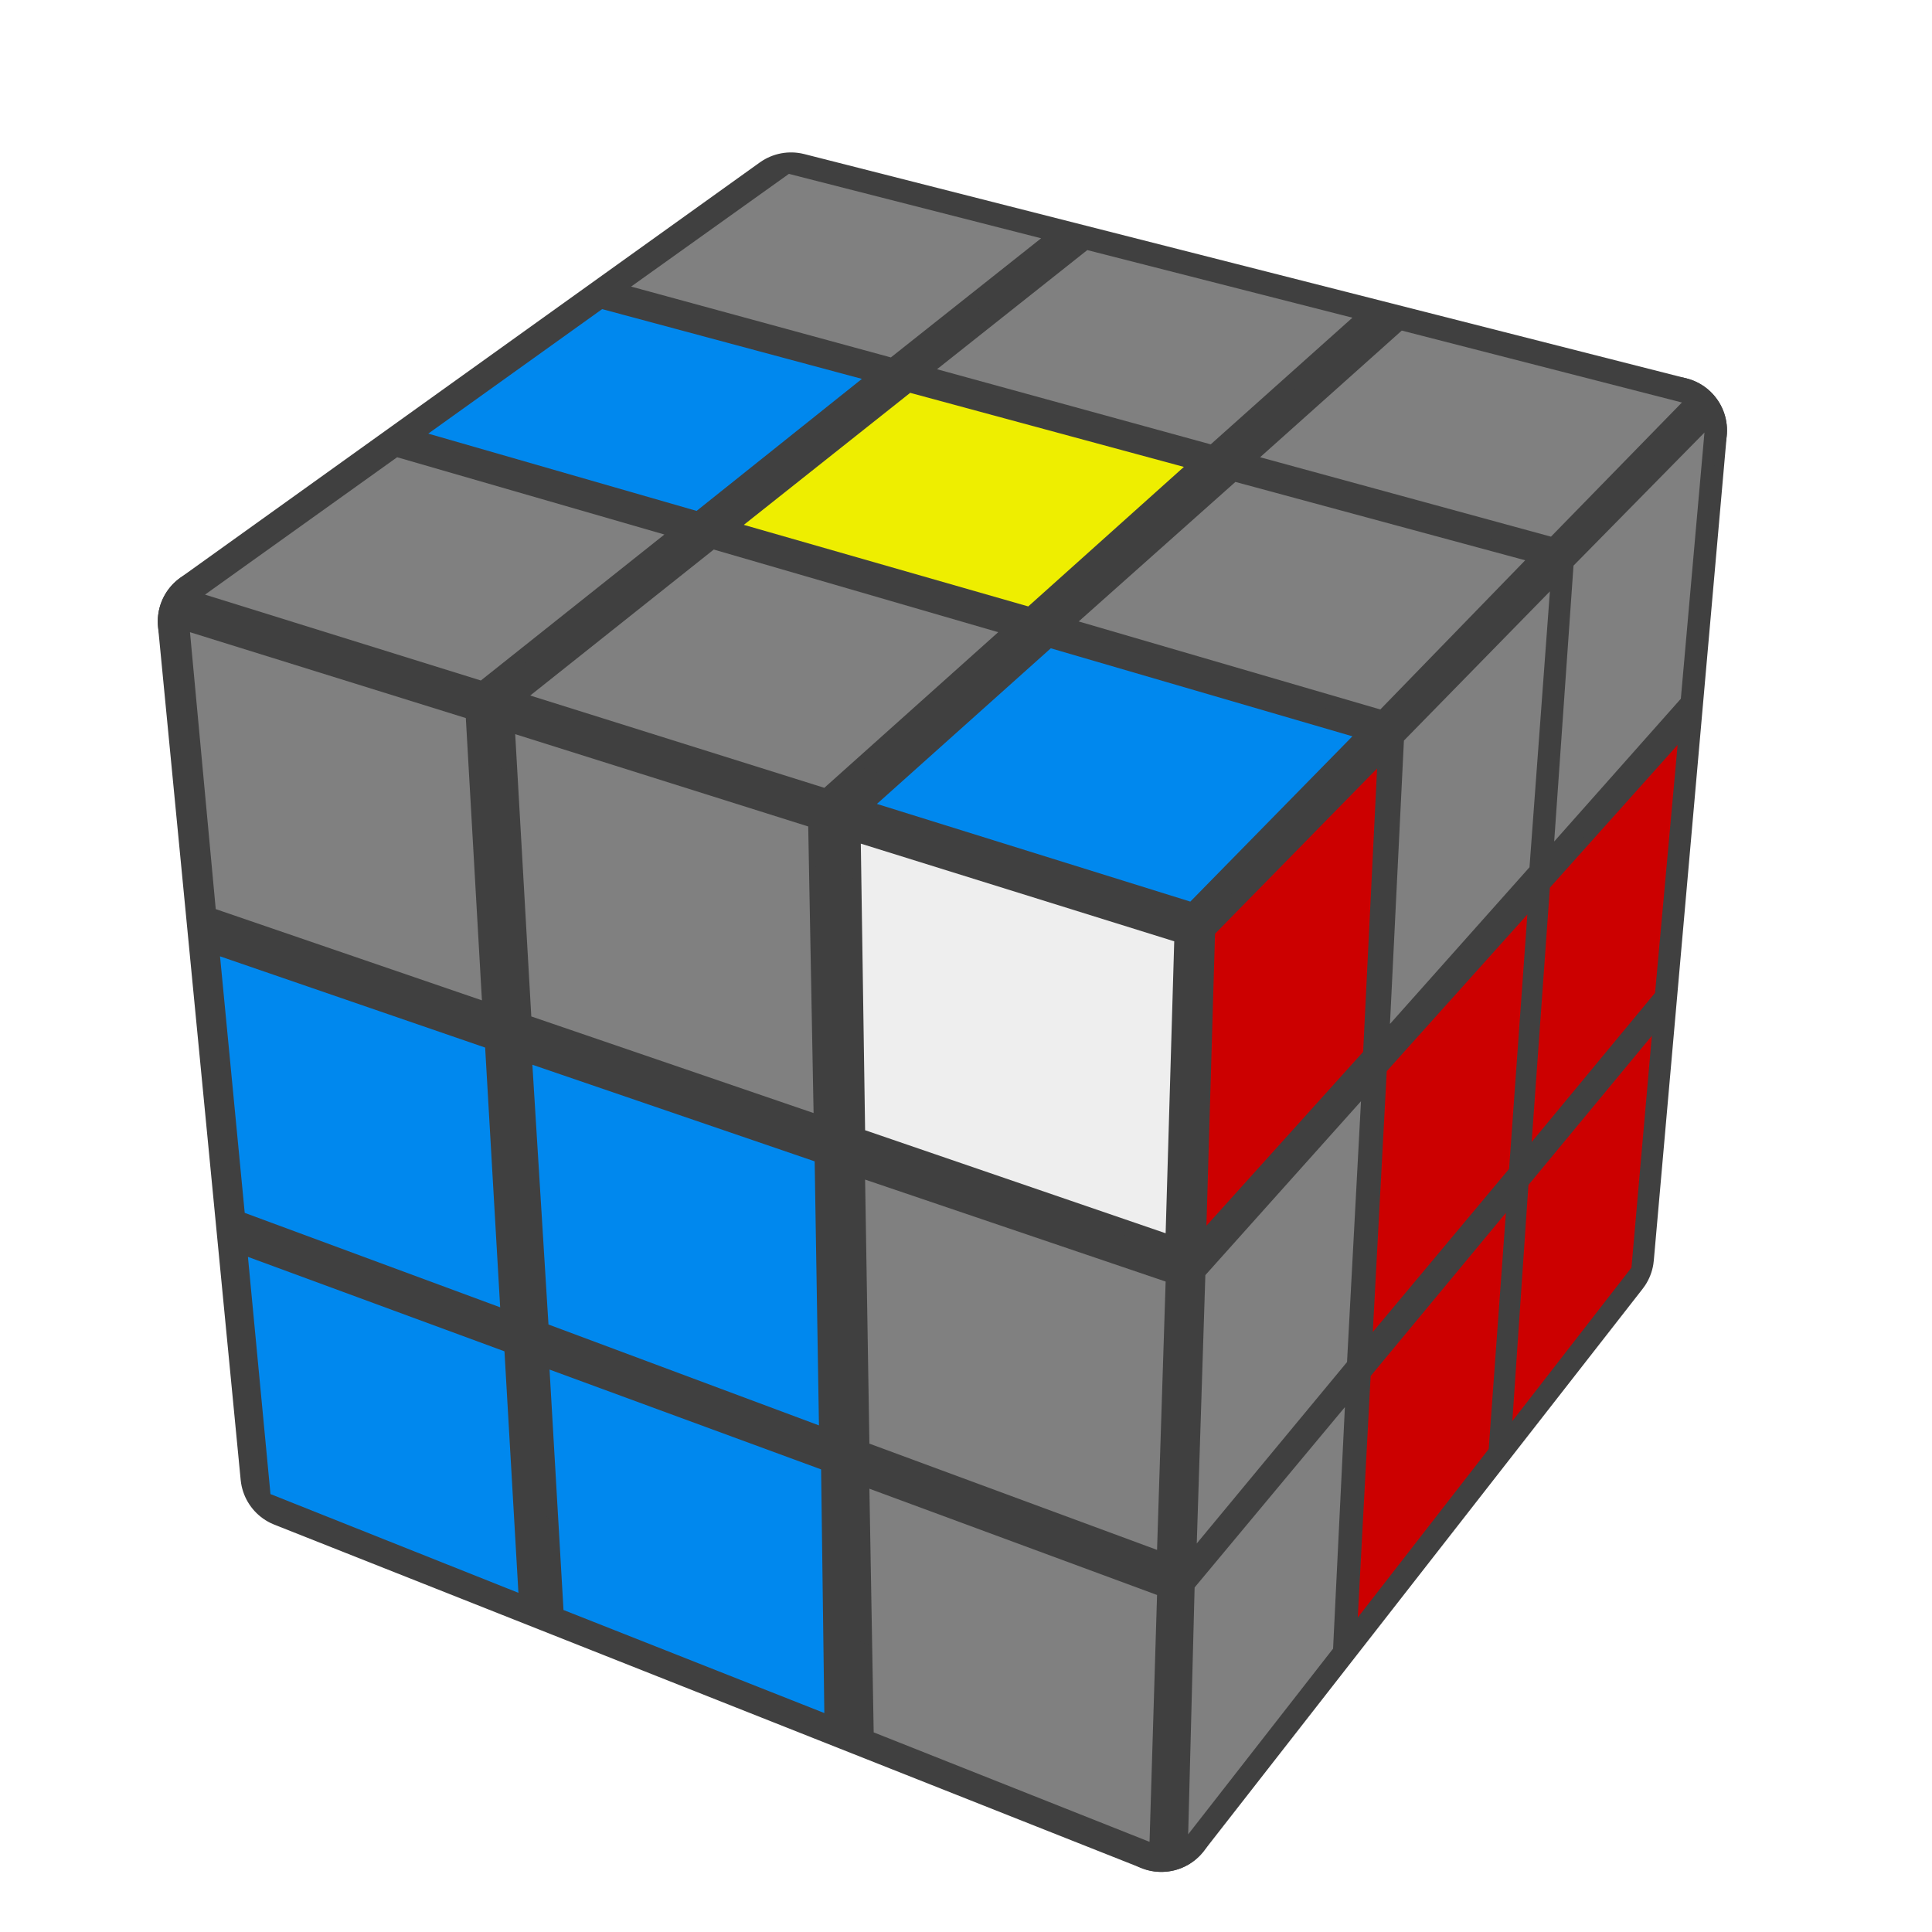
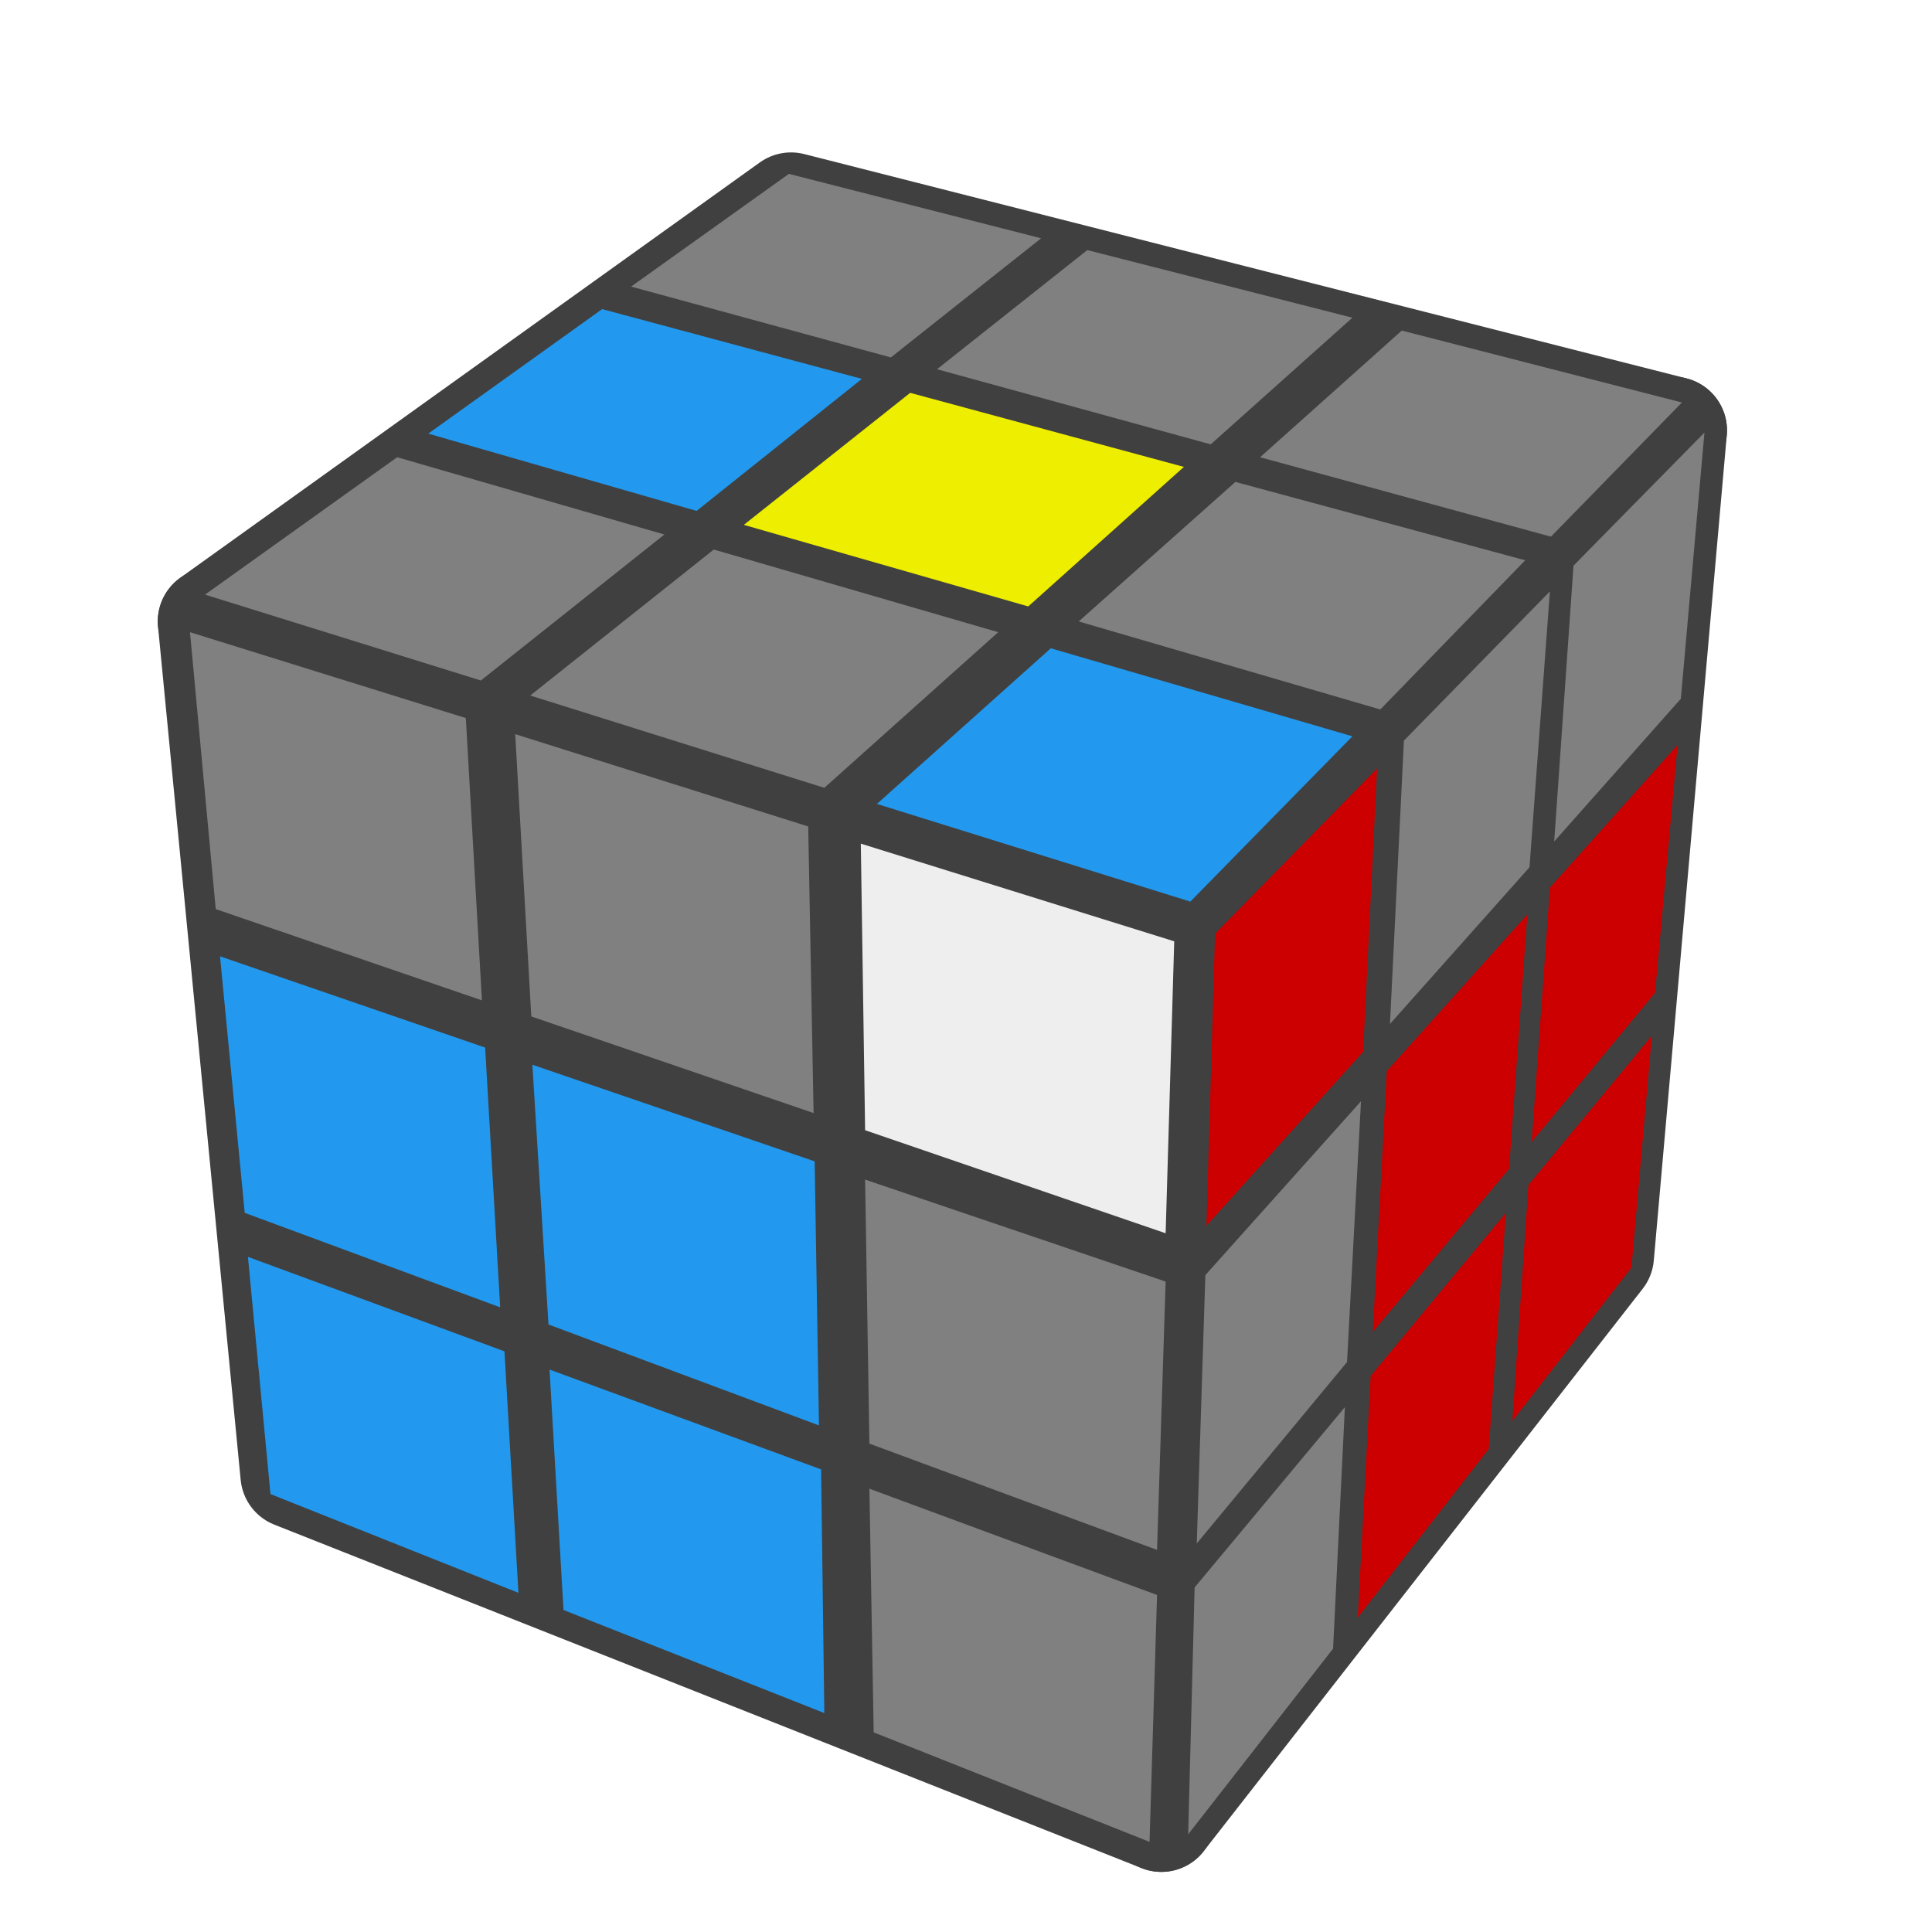
<svg xmlns="http://www.w3.org/2000/svg" version="1.1" width="640" height="640" viewBox="-0.9 -0.9 1.8 1.8">
  <g style="stroke-width:0.1;stroke-linejoin:round;opacity:1">
    <polygon fill="#404040" stroke="#404040" points="0.207,-0.037 0.659,-0.499 0.591,0.27 0.182,0.794" />
    <polygon fill="#404040" stroke="#404040" points="-0.163,-0.708 0.659,-0.499 0.207,-0.037 -0.703,-0.321" />
    <polygon fill="#404040" stroke="#404040" points="-0.703,-0.321 0.207,-0.037 0.182,0.794 -0.626,0.474" />
  </g>
  <g style="opacity:1;stroke-opacity:0.5;stroke-width:0;stroke-linejoin:round">
    <polygon fill="#cc0000" stroke="#404040" points="0.232,-0.03 0.383,-0.184 0.37,0.08 0.224,0.242" />
    <polygon fill="#808080" stroke="#404040" points="0.408,-0.21 0.544,-0.349 0.525,-0.092 0.395,0.054" />
    <polygon fill="#808080" stroke="#404040" points="0.566,-0.373 0.688,-0.497 0.666,-0.249 0.548,-0.116" />
    <polygon fill="#808080" stroke="#404040" points="0.223,0.288 0.368,0.126 0.355,0.369 0.215,0.538" />
    <polygon fill="#cc0000" stroke="#404040" points="0.392,0.098 0.523,-0.048 0.506,0.189 0.379,0.341" />
    <polygon fill="#cc0000" stroke="#404040" points="0.544,-0.073 0.663,-0.206 0.642,0.025 0.527,0.164" />
    <polygon fill="#808080" stroke="#404040" points="0.213,0.579 0.353,0.411 0.342,0.636 0.207,0.809" />
    <polygon fill="#cc0000" stroke="#404040" points="0.377,0.382 0.503,0.23 0.487,0.45 0.365,0.607" />
    <polygon fill="#cc0000" stroke="#404040" points="0.524,0.204 0.639,0.065 0.62,0.281 0.509,0.424" />
    <polygon fill="#808080" stroke="#404040" points="-0.165,-0.738 0.07,-0.678 -0.07,-0.567 -0.312,-0.633" />
    <polygon fill="#808080" stroke="#404040" points="0.113,-0.667 0.36,-0.604 0.228,-0.486 -0.027,-0.556" />
    <polygon fill="#808080" stroke="#404040" points="0.406,-0.592 0.667,-0.525 0.545,-0.4 0.274,-0.474" />
-     <polygon fill="#0088ee" stroke="#404040" points="-0.339,-0.612 -0.097,-0.547 -0.251,-0.424 -0.501,-0.496" />
+     <polygon fill="#2299ee" stroke="#404040" points="-0.339,-0.612 -0.097,-0.547 -0.251,-0.424 -0.501,-0.496" />
    <polygon fill="#eeee00" stroke="#404040" points="-0.052,-0.534 0.203,-0.465 0.058,-0.335 -0.207,-0.411" />
    <polygon fill="#808080" stroke="#404040" points="0.251,-0.451 0.521,-0.378 0.386,-0.239 0.105,-0.321" />
    <polygon fill="#808080" stroke="#404040" points="-0.53,-0.474 -0.281,-0.402 -0.452,-0.266 -0.709,-0.346" />
    <polygon fill="#808080" stroke="#404040" points="-0.235,-0.388 0.03,-0.311 -0.132,-0.166 -0.406,-0.252" />
-     <polygon fill="#0088ee" stroke="#404040" points="0.079,-0.296 0.36,-0.214 0.209,-0.06 -0.083,-0.151" />
+     <polygon fill="#2299ee" stroke="#404040" points="0.079,-0.296 0.36,-0.214 0.209,-0.06 -0.083,-0.151" />
    <polygon fill="#808080" stroke="#404040" points="-0.723,-0.311 -0.466,-0.231 -0.451,0.032 -0.699,-0.053" />
    <polygon fill="#808080" stroke="#404040" points="-0.42,-0.216 -0.147,-0.13 -0.142,0.137 -0.405,0.047" />
    <polygon fill="#eeeeee" stroke="#404040" points="-0.098,-0.114 0.194,-0.023 0.186,0.249 -0.094,0.153" />
-     <polygon fill="#0088ee" stroke="#404040" points="-0.695,-0.009 -0.448,0.076 -0.434,0.318 -0.672,0.23" />
-     <polygon fill="#0088ee" stroke="#404040" points="-0.404,0.092 -0.141,0.182 -0.137,0.428 -0.389,0.334" />
+     <polygon fill="#2299ee" stroke="#404040" points="-0.695,-0.009 -0.448,0.076 -0.434,0.318 -0.672,0.23" />
+     <polygon fill="#2299ee" stroke="#404040" points="-0.404,0.092 -0.141,0.182 -0.137,0.428 -0.389,0.334" />
    <polygon fill="#808080" stroke="#404040" points="-0.094,0.199 0.186,0.294 0.178,0.544 -0.09,0.445" />
-     <polygon fill="#0088ee" stroke="#404040" points="-0.669,0.271 -0.43,0.359 -0.417,0.584 -0.648,0.492" />
-     <polygon fill="#0088ee" stroke="#404040" points="-0.388,0.376 -0.135,0.469 -0.132,0.696 -0.375,0.6" />
+     <polygon fill="#2299ee" stroke="#404040" points="-0.669,0.271 -0.43,0.359 -0.417,0.584 -0.648,0.492" />
+     <polygon fill="#2299ee" stroke="#404040" points="-0.388,0.376 -0.135,0.469 -0.132,0.696 -0.375,0.6" />
    <polygon fill="#808080" stroke="#404040" points="-0.09,0.487 0.178,0.586 0.171,0.816 -0.086,0.714" />
  </g>
</svg>
